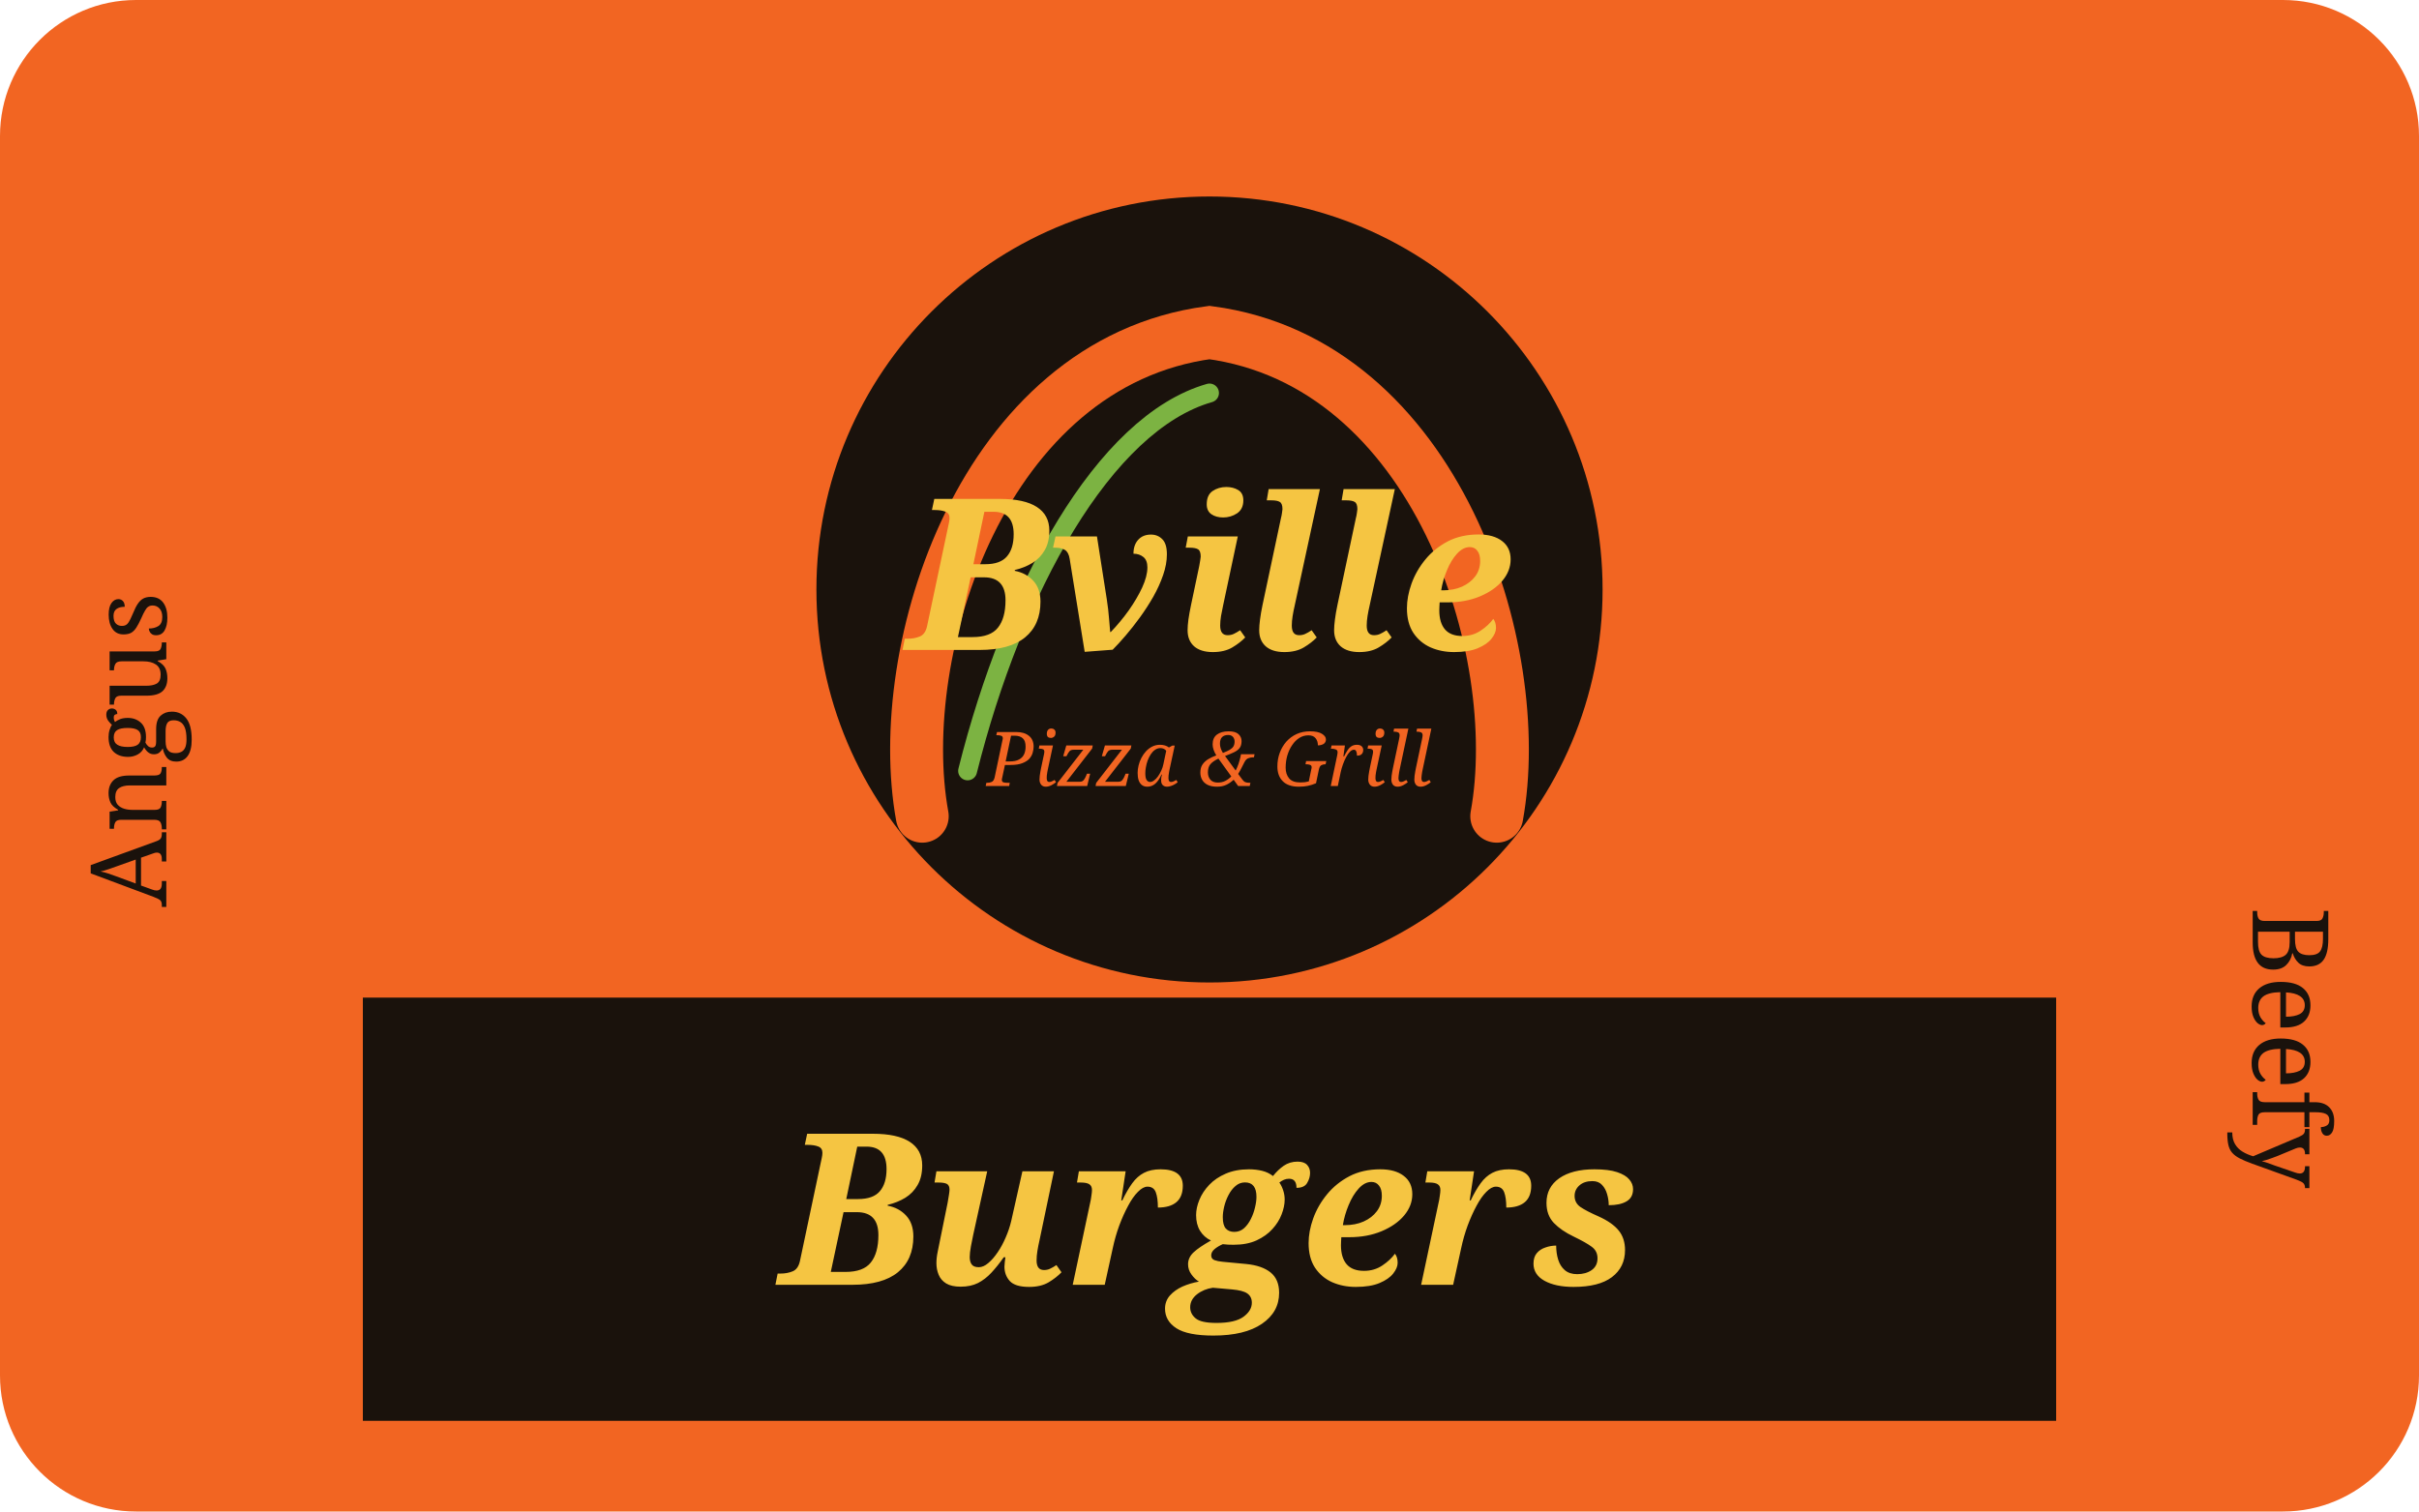
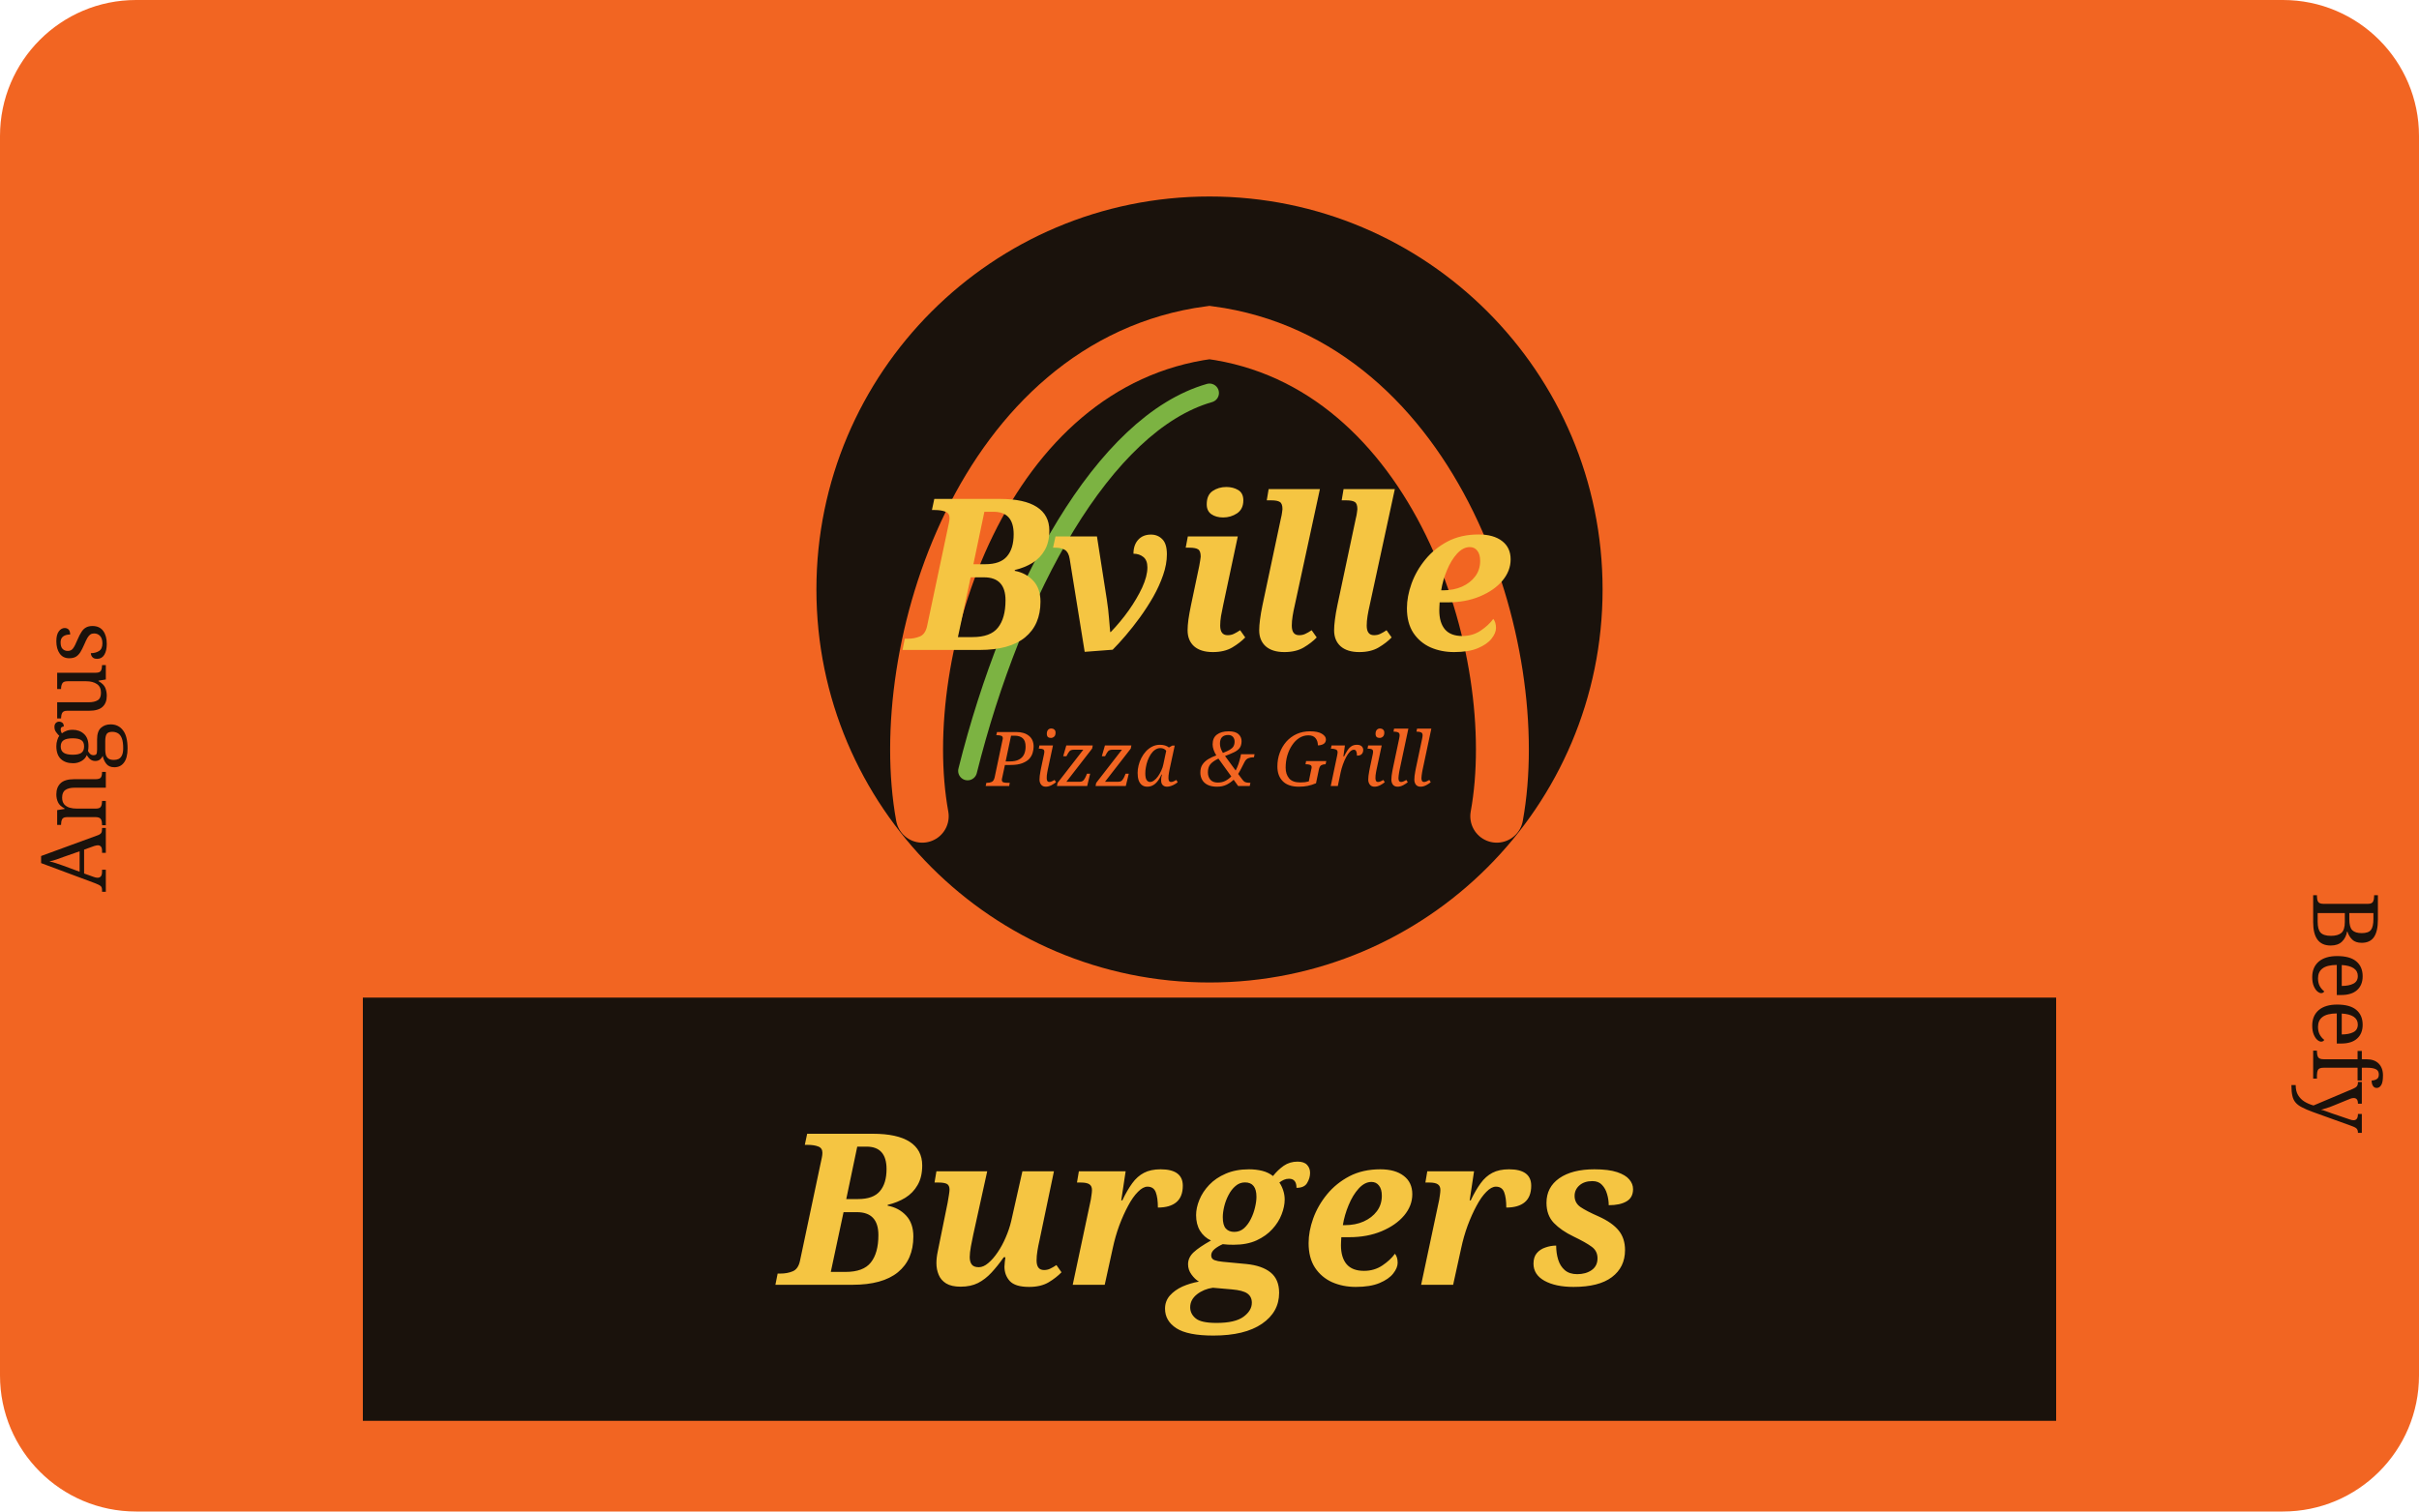
<svg xmlns="http://www.w3.org/2000/svg" viewBox="0 0 320 200" role="img" aria-label="Bville Burgers takeout">
  <rect width="320" height="200" rx="18" fill="#F26522" />
  <rect x="48" y="132" width="224" height="56" fill="#1a120c" />
  <circle cx="160" cy="78" r="52" fill="#1a120c" />
  <path d="M122 108 C118 86, 130 48, 160 44 C190 48, 202 86, 198 108" fill="none" stroke="#F26522" stroke-width="7" stroke-linecap="round" />
  <path d="M128 102 C134 78, 146 56, 160 52" fill="none" stroke="#7CB342" stroke-width="2.5" stroke-linecap="round" />
  <text x="160" y="86" text-anchor="middle" fill="#F5C542" font-family="Georgia, serif" font-size="28" font-style="italic" font-weight="700">Bville</text>
  <text x="160" y="104" text-anchor="middle" fill="#F26522" font-family="Georgia, serif" font-size="10" font-style="italic">Pizza &amp; Grill</text>
-   <text x="22" y="120" fill="#1a120c" font-family="Georgia, serif" font-size="14" transform="rotate(-90 22 120)">Angus</text>
-   <text x="298" y="120" fill="#1a120c" font-family="Georgia, serif" font-size="14" transform="rotate(90 298 120)">Beefy</text>
+   <text x="14" y="118" fill="#1a120c" font-family="Georgia, serif" font-size="12" transform="rotate(-90 14 118)">Angus</text>
+   <text x="306" y="118" fill="#1a120c" font-family="Georgia, serif" font-size="12" transform="rotate(90 306 118)">Beefy</text>
  <text x="160" y="170" text-anchor="middle" fill="#F5C542" font-family="Georgia, serif" font-size="28" font-style="italic" font-weight="700">Burgers</text>
</svg>
